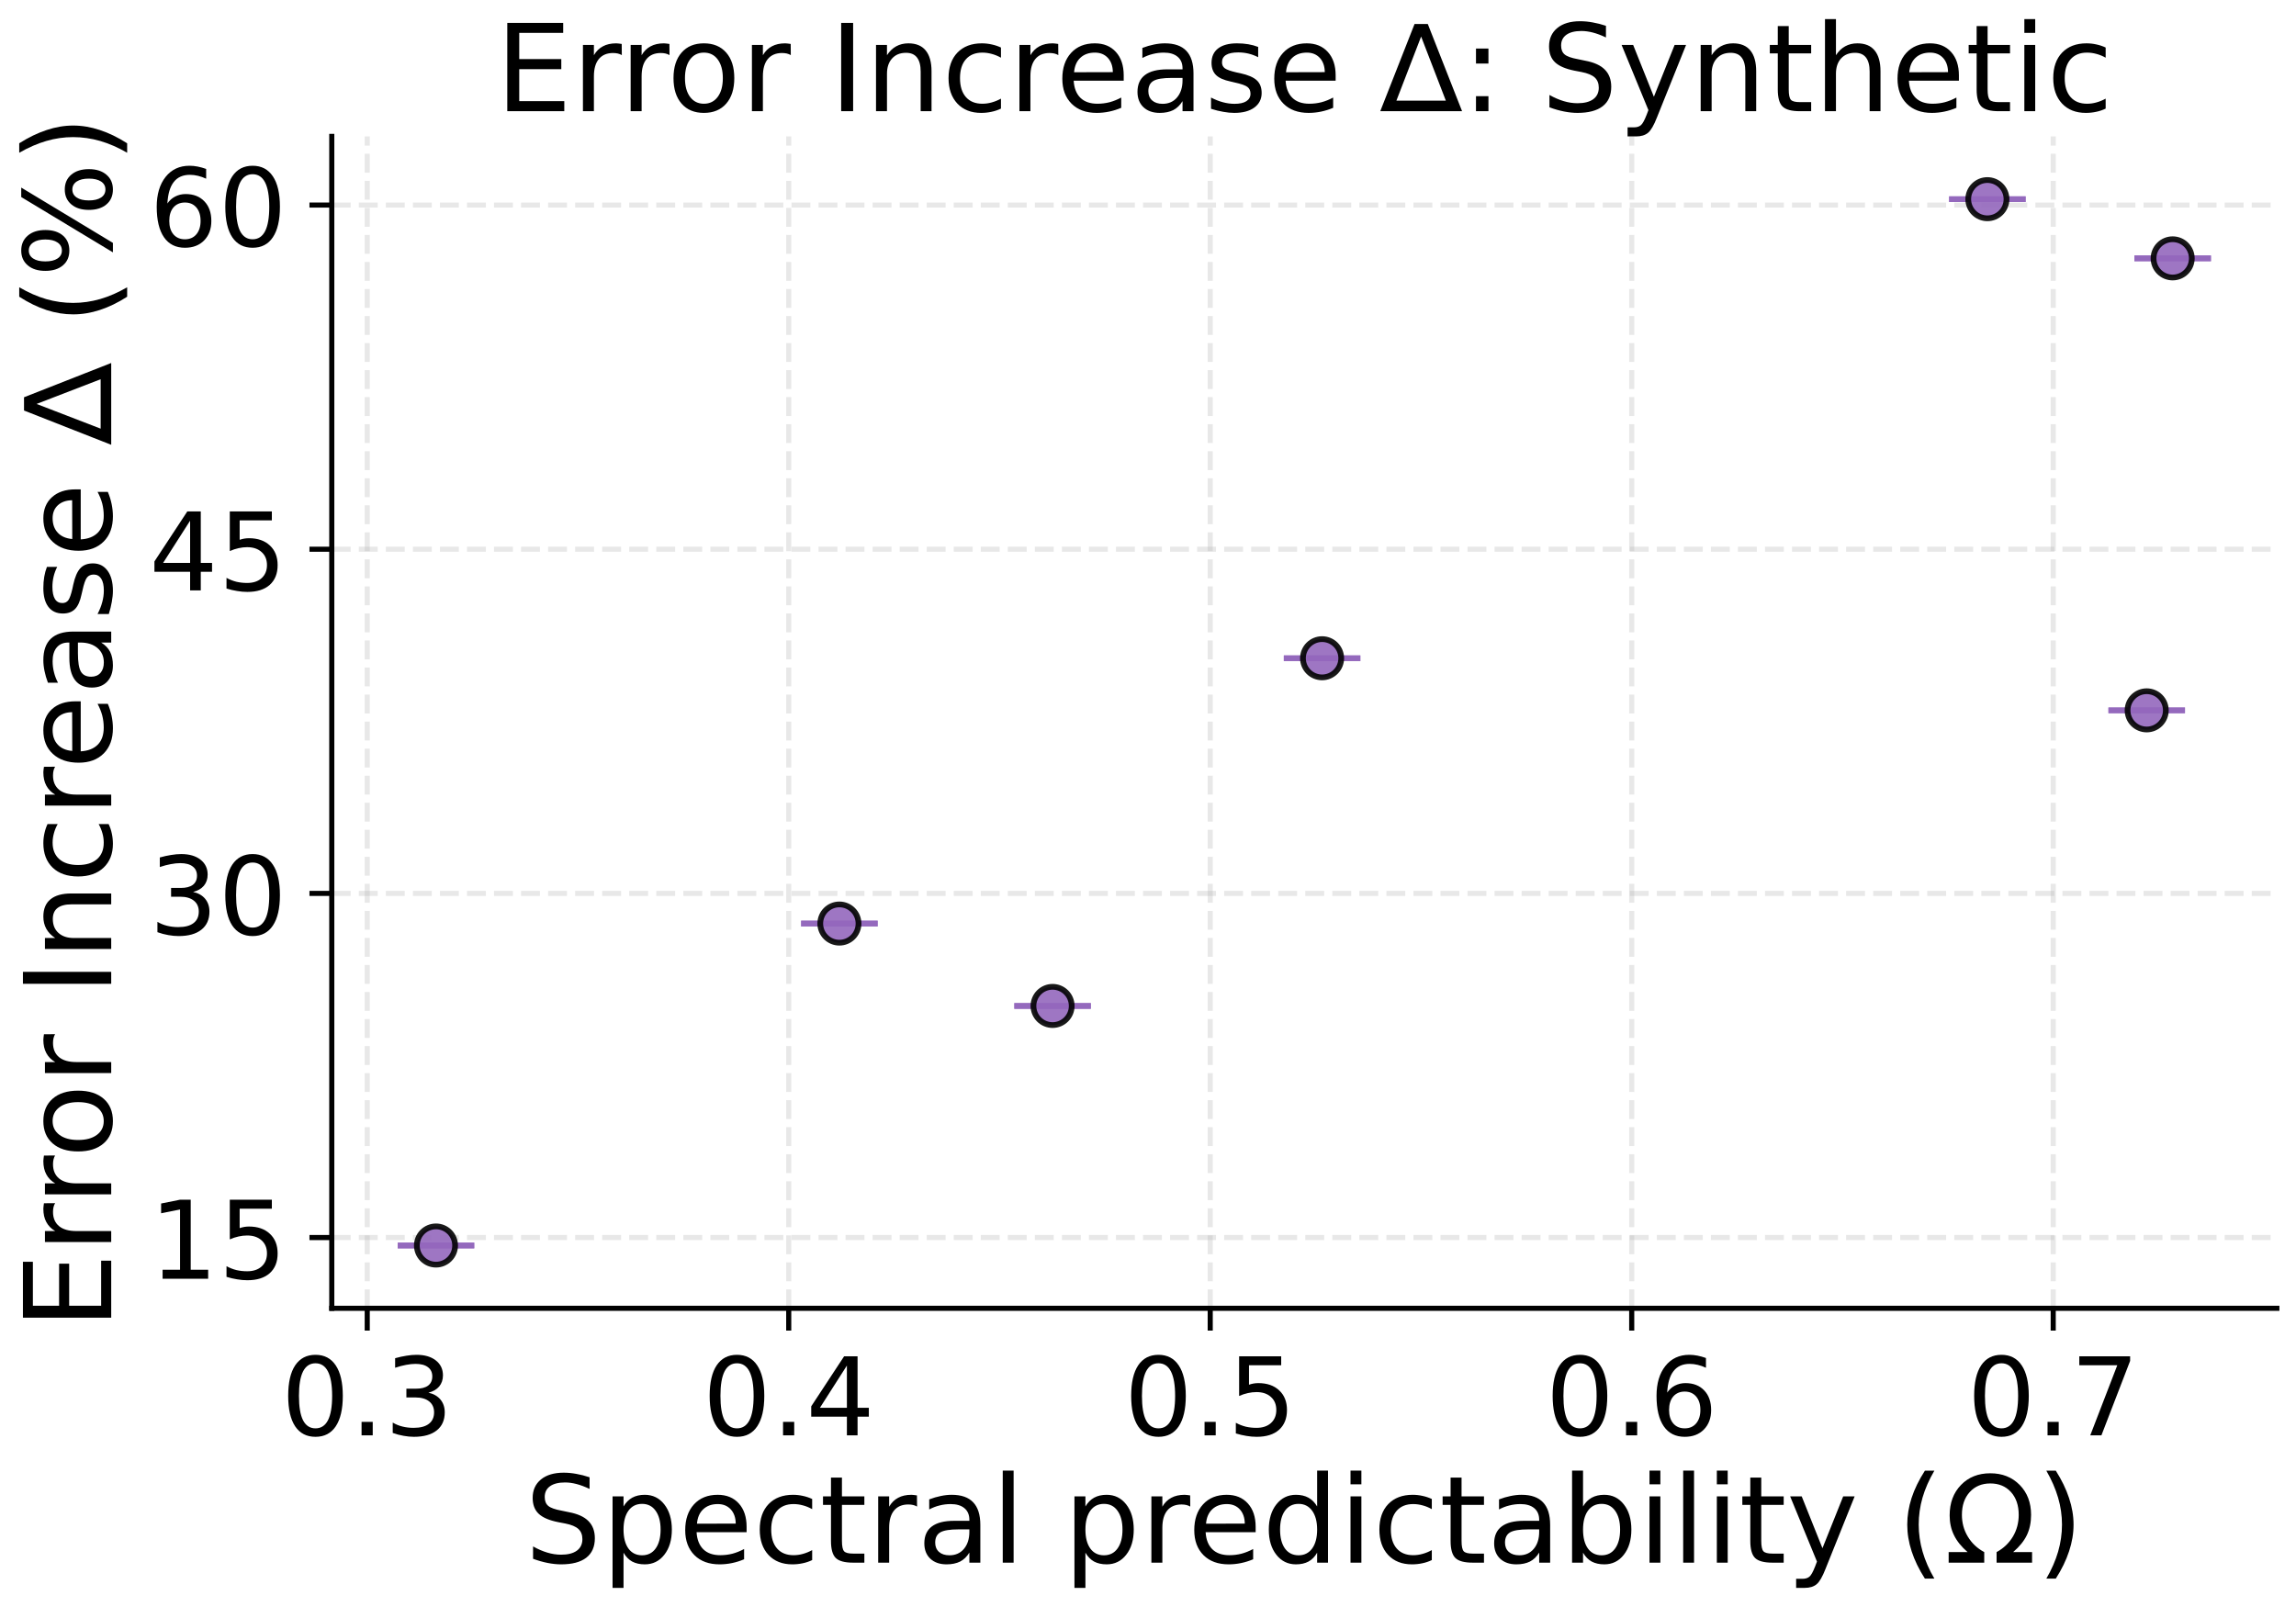
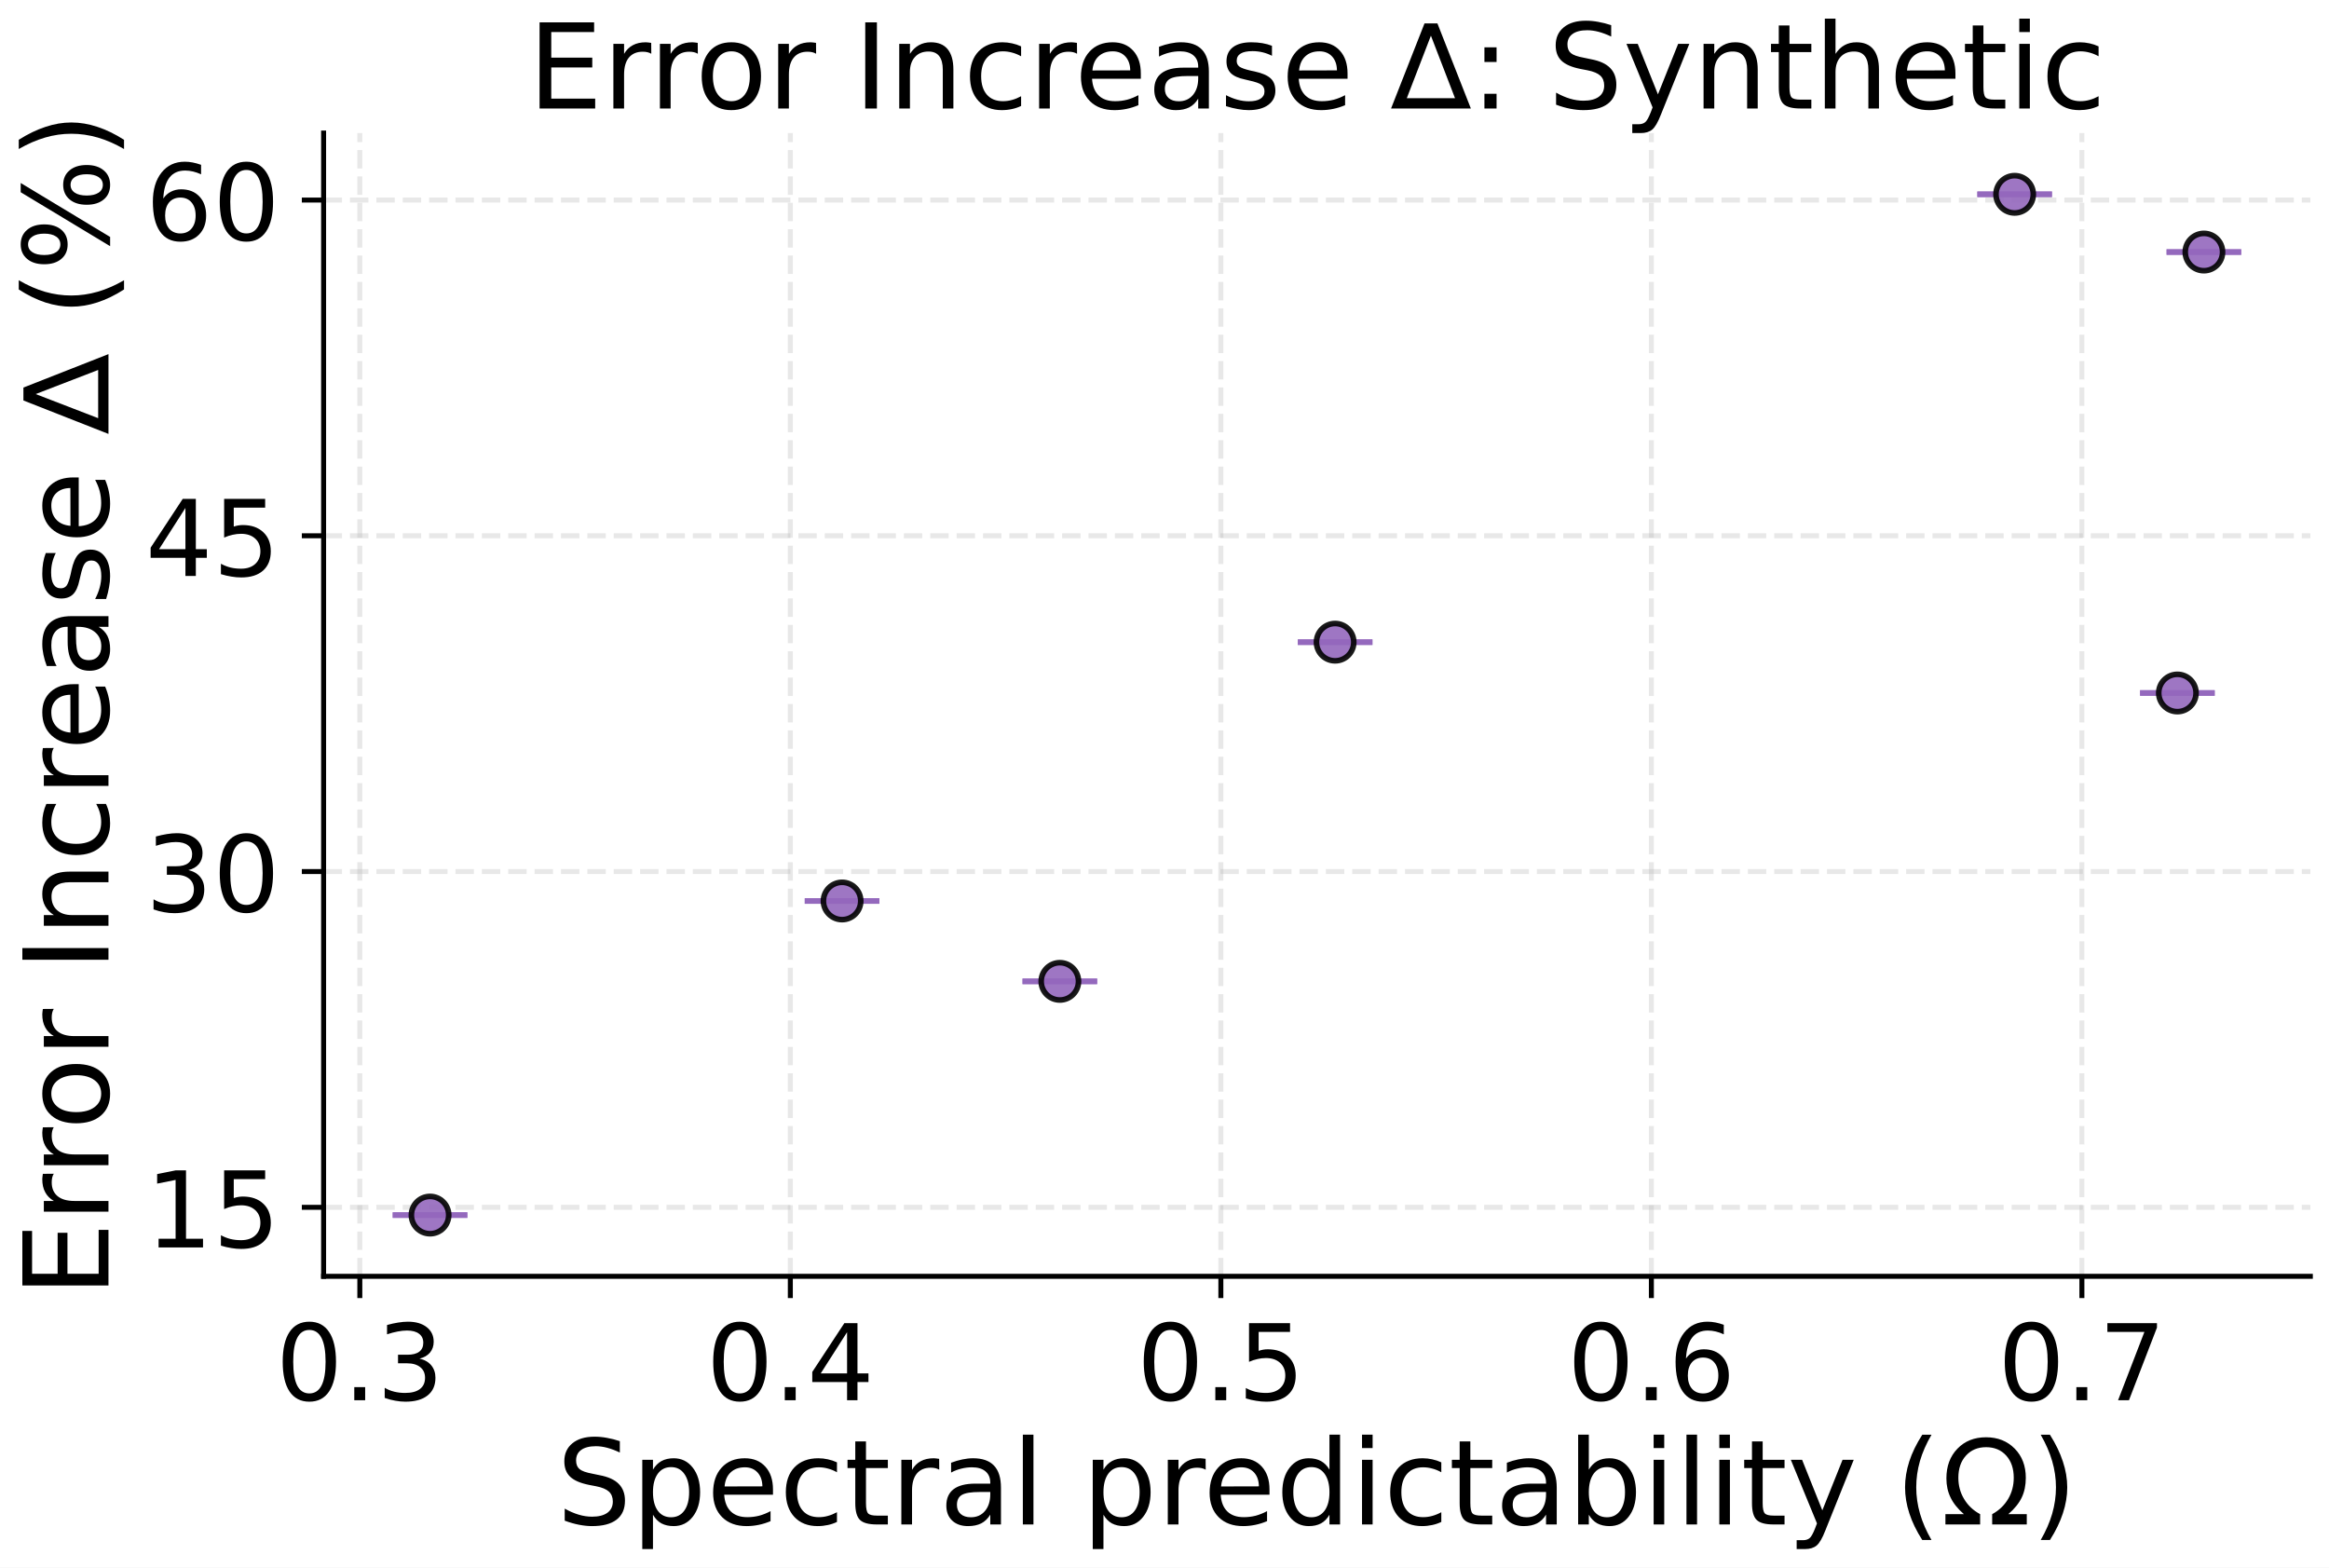
- <svg xmlns="http://www.w3.org/2000/svg" xmlns:xlink="http://www.w3.org/1999/xlink" width="360pt" height="252pt" viewBox="0 0 360 252" version="1.1">
+ <svg xmlns="http://www.w3.org/2000/svg" xmlns:xlink="http://www.w3.org/1999/xlink" width="374.4pt" height="252pt" viewBox="0 0 374.4 252" version="1.1">
  <defs>
    <style type="text/css">*{stroke-linejoin: round; stroke-linecap: butt}</style>
  </defs>
  <g id="figure_1">
    <g id="patch_1">
-       <path d="M 0 252  L 360 252  L 360 0  L 0 0  z " style="fill: #ffffff" />
+       <path d="M 0 252  L 374.4 252  L 374.4 0  L 0 0  z " style="fill: #ffffff" />
    </g>
    <g id="axes_1">
      <g id="patch_2">
-         <path d="M 52.021 205.159  L 357 205.159  L 357 21.389  L 52.021 21.389  z " style="fill: #ffffff" />
+         <path d="M 52.021 205.159  L 371.4 205.159  L 371.4 21.389  L 52.021 21.389  z " style="fill: #ffffff" />
      </g>
      <g id="matplotlib.axis_1">
        <g id="xtick_1">
          <g id="line2d_1">
-             <path d="M 57.58 205.159  L 57.58 21.389  " clip-path="url(#pdfaaefcd71)" style="fill: none; stroke-dasharray: 2.96,1.28; stroke-dashoffset: 0; stroke: #b0b0b0; stroke-opacity: 0.3; stroke-width: 0.8" />
+             <path d="M 57.843 205.159  L 57.843 21.389  " clip-path="url(#p73f6c790ba)" style="fill: none; stroke-dasharray: 2.96,1.28; stroke-dashoffset: 0; stroke: #b0b0b0; stroke-opacity: 0.3; stroke-width: 0.8" />
          </g>
          <g id="line2d_2">
            <defs>
-               <path id="mb770901d33" d="M 0 0  L 0 3.5  " style="stroke: #000000; stroke-width: 0.8" />
+               <path id="m0c60daf1d3" d="M 0 0  L 0 3.5  " style="stroke: #000000; stroke-width: 0.8" />
            </defs>
            <g>
-               <use xlink:href="#mb770901d33" x="57.58" y="205.159" style="stroke: #000000; stroke-width: 0.8" />
+               <use xlink:href="#m0c60daf1d3" x="57.843" y="205.159" style="stroke: #000000; stroke-width: 0.8" />
            </g>
          </g>
          <g id="text_1">
-             <text style="font: 17px 'DejaVu Sans', 'Bitstream Vera Sans', 'Computer Modern Sans Serif', 'Lucida Grande', 'Verdana', 'Geneva', 'Lucid', 'Arial', 'Helvetica', 'Avant Garde', sans-serif; text-anchor: middle" x="57.58" y="225.076" transform="rotate(-0 57.58037 225.0759)">0.3</text>
+             <text style="font: 17px 'DejaVu Sans', 'Bitstream Vera Sans', 'Computer Modern Sans Serif', 'Lucida Grande', 'Verdana', 'Geneva', 'Lucid', 'Arial', 'Helvetica', 'Avant Garde', sans-serif; text-anchor: middle" x="57.843" y="225.076" transform="rotate(-0 57.84285 225.0759)">0.3</text>
          </g>
        </g>
        <g id="xtick_2">
          <g id="line2d_3">
-             <path d="M 123.668 205.159  L 123.668 21.389  " clip-path="url(#pdfaaefcd71)" style="fill: none; stroke-dasharray: 2.96,1.28; stroke-dashoffset: 0; stroke: #b0b0b0; stroke-opacity: 0.3; stroke-width: 0.8" />
+             <path d="M 127.051 205.159  L 127.051 21.389  " clip-path="url(#p73f6c790ba)" style="fill: none; stroke-dasharray: 2.96,1.28; stroke-dashoffset: 0; stroke: #b0b0b0; stroke-opacity: 0.3; stroke-width: 0.8" />
          </g>
          <g id="line2d_4">
            <g>
-               <use xlink:href="#mb770901d33" x="123.668" y="205.159" style="stroke: #000000; stroke-width: 0.8" />
+               <use xlink:href="#m0c60daf1d3" x="127.051" y="205.159" style="stroke: #000000; stroke-width: 0.8" />
            </g>
          </g>
          <g id="text_2">
-             <text style="font: 17px 'DejaVu Sans', 'Bitstream Vera Sans', 'Computer Modern Sans Serif', 'Lucida Grande', 'Verdana', 'Geneva', 'Lucid', 'Arial', 'Helvetica', 'Avant Garde', sans-serif; text-anchor: middle" x="123.668" y="225.076" transform="rotate(-0 123.6683 225.0759)">0.4</text>
+             <text style="font: 17px 'DejaVu Sans', 'Bitstream Vera Sans', 'Computer Modern Sans Serif', 'Lucida Grande', 'Verdana', 'Geneva', 'Lucid', 'Arial', 'Helvetica', 'Avant Garde', sans-serif; text-anchor: middle" x="127.051" y="225.076" transform="rotate(-0 127.0513 225.0759)">0.4</text>
          </g>
        </g>
        <g id="xtick_3">
          <g id="line2d_5">
-             <path d="M 189.756 205.159  L 189.756 21.389  " clip-path="url(#pdfaaefcd71)" style="fill: none; stroke-dasharray: 2.96,1.28; stroke-dashoffset: 0; stroke: #b0b0b0; stroke-opacity: 0.3; stroke-width: 0.8" />
+             <path d="M 196.26 205.159  L 196.26 21.389  " clip-path="url(#p73f6c790ba)" style="fill: none; stroke-dasharray: 2.96,1.28; stroke-dashoffset: 0; stroke: #b0b0b0; stroke-opacity: 0.3; stroke-width: 0.8" />
          </g>
          <g id="line2d_6">
            <g>
-               <use xlink:href="#mb770901d33" x="189.756" y="205.159" style="stroke: #000000; stroke-width: 0.8" />
+               <use xlink:href="#m0c60daf1d3" x="196.26" y="205.159" style="stroke: #000000; stroke-width: 0.8" />
            </g>
          </g>
          <g id="text_3">
-             <text style="font: 17px 'DejaVu Sans', 'Bitstream Vera Sans', 'Computer Modern Sans Serif', 'Lucida Grande', 'Verdana', 'Geneva', 'Lucid', 'Arial', 'Helvetica', 'Avant Garde', sans-serif; text-anchor: middle" x="189.756" y="225.076" transform="rotate(-0 189.7563 225.0759)">0.5</text>
+             <text style="font: 17px 'DejaVu Sans', 'Bitstream Vera Sans', 'Computer Modern Sans Serif', 'Lucida Grande', 'Verdana', 'Geneva', 'Lucid', 'Arial', 'Helvetica', 'Avant Garde', sans-serif; text-anchor: middle" x="196.26" y="225.076" transform="rotate(-0 196.2597 225.0759)">0.5</text>
          </g>
        </g>
        <g id="xtick_4">
          <g id="line2d_7">
-             <path d="M 255.844 205.159  L 255.844 21.389  " clip-path="url(#pdfaaefcd71)" style="fill: none; stroke-dasharray: 2.96,1.28; stroke-dashoffset: 0; stroke: #b0b0b0; stroke-opacity: 0.3; stroke-width: 0.8" />
+             <path d="M 265.468 205.159  L 265.468 21.389  " clip-path="url(#p73f6c790ba)" style="fill: none; stroke-dasharray: 2.96,1.28; stroke-dashoffset: 0; stroke: #b0b0b0; stroke-opacity: 0.3; stroke-width: 0.8" />
          </g>
          <g id="line2d_8">
            <g>
-               <use xlink:href="#mb770901d33" x="255.844" y="205.159" style="stroke: #000000; stroke-width: 0.8" />
+               <use xlink:href="#m0c60daf1d3" x="265.468" y="205.159" style="stroke: #000000; stroke-width: 0.8" />
            </g>
          </g>
          <g id="text_4">
-             <text style="font: 17px 'DejaVu Sans', 'Bitstream Vera Sans', 'Computer Modern Sans Serif', 'Lucida Grande', 'Verdana', 'Geneva', 'Lucid', 'Arial', 'Helvetica', 'Avant Garde', sans-serif; text-anchor: middle" x="255.844" y="225.076" transform="rotate(-0 255.8443 225.0759)">0.6</text>
+             <text style="font: 17px 'DejaVu Sans', 'Bitstream Vera Sans', 'Computer Modern Sans Serif', 'Lucida Grande', 'Verdana', 'Geneva', 'Lucid', 'Arial', 'Helvetica', 'Avant Garde', sans-serif; text-anchor: middle" x="265.468" y="225.076" transform="rotate(-0 265.4681 225.0759)">0.6</text>
          </g>
        </g>
        <g id="xtick_5">
          <g id="line2d_9">
-             <path d="M 321.932 205.159  L 321.932 21.389  " clip-path="url(#pdfaaefcd71)" style="fill: none; stroke-dasharray: 2.96,1.28; stroke-dashoffset: 0; stroke: #b0b0b0; stroke-opacity: 0.3; stroke-width: 0.8" />
+             <path d="M 334.677 205.159  L 334.677 21.389  " clip-path="url(#p73f6c790ba)" style="fill: none; stroke-dasharray: 2.96,1.28; stroke-dashoffset: 0; stroke: #b0b0b0; stroke-opacity: 0.3; stroke-width: 0.8" />
          </g>
          <g id="line2d_10">
            <g>
-               <use xlink:href="#mb770901d33" x="321.932" y="205.159" style="stroke: #000000; stroke-width: 0.8" />
+               <use xlink:href="#m0c60daf1d3" x="334.677" y="205.159" style="stroke: #000000; stroke-width: 0.8" />
            </g>
          </g>
          <g id="text_5">
-             <text style="font: 17px 'DejaVu Sans', 'Bitstream Vera Sans', 'Computer Modern Sans Serif', 'Lucida Grande', 'Verdana', 'Geneva', 'Lucid', 'Arial', 'Helvetica', 'Avant Garde', sans-serif; text-anchor: middle" x="321.932" y="225.076" transform="rotate(-0 321.9323 225.0759)">0.7</text>
+             <text style="font: 17px 'DejaVu Sans', 'Bitstream Vera Sans', 'Computer Modern Sans Serif', 'Lucida Grande', 'Verdana', 'Geneva', 'Lucid', 'Arial', 'Helvetica', 'Avant Garde', sans-serif; text-anchor: middle" x="334.677" y="225.076" transform="rotate(-0 334.6765 225.0759)">0.7</text>
          </g>
        </g>
        <g id="text_6">
-           <text style="font: 19px 'DejaVu Sans', 'Bitstream Vera Sans', 'Computer Modern Sans Serif', 'Lucida Grande', 'Verdana', 'Geneva', 'Lucid', 'Arial', 'Helvetica', 'Avant Garde', sans-serif; text-anchor: middle" x="204.51" y="245.048" transform="rotate(-0 204.5105 245.0484)">Spectral predictability (Ω)</text>
+           <text style="font: 19px 'DejaVu Sans', 'Bitstream Vera Sans', 'Computer Modern Sans Serif', 'Lucida Grande', 'Verdana', 'Geneva', 'Lucid', 'Arial', 'Helvetica', 'Avant Garde', sans-serif; text-anchor: middle" x="211.71" y="245.048" transform="rotate(-0 211.7105 245.0484)">Spectral predictability (Ω)</text>
        </g>
      </g>
      <g id="matplotlib.axis_2">
        <g id="ytick_1">
          <g id="line2d_11">
-             <path d="M 52.021 194.065  L 357 194.065  " clip-path="url(#pdfaaefcd71)" style="fill: none; stroke-dasharray: 2.96,1.28; stroke-dashoffset: 0; stroke: #b0b0b0; stroke-opacity: 0.3; stroke-width: 0.8" />
+             <path d="M 52.021 194.065  L 371.4 194.065  " clip-path="url(#p73f6c790ba)" style="fill: none; stroke-dasharray: 2.96,1.28; stroke-dashoffset: 0; stroke: #b0b0b0; stroke-opacity: 0.3; stroke-width: 0.8" />
          </g>
          <g id="line2d_12">
            <defs>
-               <path id="m005af3773a" d="M 0 0  L -3.5 0  " style="stroke: #000000; stroke-width: 0.8" />
+               <path id="m227080b7ea" d="M 0 0  L -3.5 0  " style="stroke: #000000; stroke-width: 0.8" />
            </defs>
            <g>
-               <use xlink:href="#m005af3773a" x="52.021" y="194.065" style="stroke: #000000; stroke-width: 0.8" />
+               <use xlink:href="#m227080b7ea" x="52.021" y="194.065" style="stroke: #000000; stroke-width: 0.8" />
            </g>
          </g>
          <g id="text_7">
            <text style="font: 17px 'DejaVu Sans', 'Bitstream Vera Sans', 'Computer Modern Sans Serif', 'Lucida Grande', 'Verdana', 'Geneva', 'Lucid', 'Arial', 'Helvetica', 'Avant Garde', sans-serif; text-anchor: end" x="45.021" y="200.523" transform="rotate(-0 45.02118 200.5234)">15</text>
          </g>
        </g>
        <g id="ytick_2">
          <g id="line2d_13">
-             <path d="M 52.021 140.095  L 357 140.095  " clip-path="url(#pdfaaefcd71)" style="fill: none; stroke-dasharray: 2.96,1.28; stroke-dashoffset: 0; stroke: #b0b0b0; stroke-opacity: 0.3; stroke-width: 0.8" />
+             <path d="M 52.021 140.095  L 371.4 140.095  " clip-path="url(#p73f6c790ba)" style="fill: none; stroke-dasharray: 2.96,1.28; stroke-dashoffset: 0; stroke: #b0b0b0; stroke-opacity: 0.3; stroke-width: 0.8" />
          </g>
          <g id="line2d_14">
            <g>
-               <use xlink:href="#m005af3773a" x="52.021" y="140.095" style="stroke: #000000; stroke-width: 0.8" />
+               <use xlink:href="#m227080b7ea" x="52.021" y="140.095" style="stroke: #000000; stroke-width: 0.8" />
            </g>
          </g>
          <g id="text_8">
            <text style="font: 17px 'DejaVu Sans', 'Bitstream Vera Sans', 'Computer Modern Sans Serif', 'Lucida Grande', 'Verdana', 'Geneva', 'Lucid', 'Arial', 'Helvetica', 'Avant Garde', sans-serif; text-anchor: end" x="45.021" y="146.554" transform="rotate(-0 45.02118 146.5541)">30</text>
          </g>
        </g>
        <g id="ytick_3">
          <g id="line2d_15">
-             <path d="M 52.021 86.126  L 357 86.126  " clip-path="url(#pdfaaefcd71)" style="fill: none; stroke-dasharray: 2.96,1.28; stroke-dashoffset: 0; stroke: #b0b0b0; stroke-opacity: 0.3; stroke-width: 0.8" />
+             <path d="M 52.021 86.126  L 371.4 86.126  " clip-path="url(#p73f6c790ba)" style="fill: none; stroke-dasharray: 2.96,1.28; stroke-dashoffset: 0; stroke: #b0b0b0; stroke-opacity: 0.3; stroke-width: 0.8" />
          </g>
          <g id="line2d_16">
            <g>
-               <use xlink:href="#m005af3773a" x="52.021" y="86.126" style="stroke: #000000; stroke-width: 0.8" />
+               <use xlink:href="#m227080b7ea" x="52.021" y="86.126" style="stroke: #000000; stroke-width: 0.8" />
            </g>
          </g>
          <g id="text_9">
            <text style="font: 17px 'DejaVu Sans', 'Bitstream Vera Sans', 'Computer Modern Sans Serif', 'Lucida Grande', 'Verdana', 'Geneva', 'Lucid', 'Arial', 'Helvetica', 'Avant Garde', sans-serif; text-anchor: end" x="45.021" y="92.585" transform="rotate(-0 45.02118 92.58481)">45</text>
          </g>
        </g>
        <g id="ytick_4">
          <g id="line2d_17">
-             <path d="M 52.021 32.157  L 357 32.157  " clip-path="url(#pdfaaefcd71)" style="fill: none; stroke-dasharray: 2.96,1.28; stroke-dashoffset: 0; stroke: #b0b0b0; stroke-opacity: 0.3; stroke-width: 0.8" />
+             <path d="M 52.021 32.157  L 371.4 32.157  " clip-path="url(#p73f6c790ba)" style="fill: none; stroke-dasharray: 2.96,1.28; stroke-dashoffset: 0; stroke: #b0b0b0; stroke-opacity: 0.3; stroke-width: 0.8" />
          </g>
          <g id="line2d_18">
            <g>
-               <use xlink:href="#m005af3773a" x="52.021" y="32.157" style="stroke: #000000; stroke-width: 0.8" />
+               <use xlink:href="#m227080b7ea" x="52.021" y="32.157" style="stroke: #000000; stroke-width: 0.8" />
            </g>
          </g>
          <g id="text_10">
            <text style="font: 17px 'DejaVu Sans', 'Bitstream Vera Sans', 'Computer Modern Sans Serif', 'Lucida Grande', 'Verdana', 'Geneva', 'Lucid', 'Arial', 'Helvetica', 'Avant Garde', sans-serif; text-anchor: end" x="45.021" y="38.616" transform="rotate(-0 45.02118 38.61551)">60</text>
          </g>
        </g>
        <g id="text_11">
          <text style="font: 19px 'DejaVu Sans', 'Bitstream Vera Sans', 'Computer Modern Sans Serif', 'Lucida Grande', 'Verdana', 'Geneva', 'Lucid', 'Arial', 'Helvetica', 'Avant Garde', sans-serif; text-anchor: middle" x="17.437" y="113.274" transform="rotate(-90 17.43727 113.2736)">Error Increase ∆ (%)</text>
        </g>
      </g>
      <g id="line2d_19">
-         <path d="M 52.021 248.034  L 357 248.034  " clip-path="url(#pdfaaefcd71)" style="fill: none; stroke-dasharray: 3.7,1.6; stroke-dashoffset: 0; stroke: #000000; stroke-opacity: 0.6" />
+         <path d="M 52.021 248.034  L 371.4 248.034  " clip-path="url(#p73f6c790ba)" style="fill: none; stroke-dasharray: 3.7,1.6; stroke-dashoffset: 0; stroke: #000000; stroke-opacity: 0.6" />
      </g>
      <g id="patch_3">
        <path d="M 52.021 205.159  L 52.021 21.389  " style="fill: none; stroke: #000000; stroke-width: 0.8; stroke-linejoin: miter; stroke-linecap: square" />
      </g>
      <g id="patch_4">
-         <path d="M 52.021 205.159  L 357 205.159  " style="fill: none; stroke: #000000; stroke-width: 0.8; stroke-linejoin: miter; stroke-linecap: square" />
+         <path d="M 52.021 205.159  L 371.4 205.159  " style="fill: none; stroke: #000000; stroke-width: 0.8; stroke-linejoin: miter; stroke-linecap: square" />
      </g>
      <g id="LineCollection_1">
-         <path d="M 68.359 195.314  L 68.359 195.314  " clip-path="url(#pdfaaefcd71)" style="fill: none; stroke: #9467bd; stroke-opacity: 0.9; stroke-width: 3.75" />
+         <path d="M 69.131 195.314  L 69.131 195.314  " clip-path="url(#p73f6c790ba)" style="fill: none; stroke: #9467bd; stroke-opacity: 0.9; stroke-width: 3.75" />
      </g>
      <g id="line2d_20">
        <defs>
-           <path id="m14904f5b92" d="M 6 0  L -6 -0  " style="stroke: #9467bd; stroke-opacity: 0.9; stroke-width: 0.9" />
+           <path id="m5e5ffd6900" d="M 6 0  L -6 -0  " style="stroke: #9467bd; stroke-opacity: 0.9; stroke-width: 0.9" />
        </defs>
-         <g clip-path="url(#pdfaaefcd71)">
-           <use xlink:href="#m14904f5b92" x="68.359" y="195.314" style="fill: #9467bd; fill-opacity: 0.9; stroke: #9467bd; stroke-opacity: 0.9; stroke-width: 0.9" />
+         <g clip-path="url(#p73f6c790ba)">
+           <use xlink:href="#m5e5ffd6900" x="69.131" y="195.314" style="fill: #9467bd; fill-opacity: 0.9; stroke: #9467bd; stroke-opacity: 0.9; stroke-width: 0.9" />
        </g>
      </g>
      <g id="line2d_21">
-         <g clip-path="url(#pdfaaefcd71)">
-           <use xlink:href="#m14904f5b92" x="68.359" y="195.314" style="fill: #9467bd; fill-opacity: 0.9; stroke: #9467bd; stroke-opacity: 0.9; stroke-width: 0.9" />
+         <g clip-path="url(#p73f6c790ba)">
+           <use xlink:href="#m5e5ffd6900" x="69.131" y="195.314" style="fill: #9467bd; fill-opacity: 0.9; stroke: #9467bd; stroke-opacity: 0.9; stroke-width: 0.9" />
        </g>
      </g>
      <g id="LineCollection_2">
-         <path d="M 131.612 144.826  L 131.612 144.826  " clip-path="url(#pdfaaefcd71)" style="fill: none; stroke: #9467bd; stroke-opacity: 0.9; stroke-width: 3.75" />
+         <path d="M 135.37 144.826  L 135.37 144.826  " clip-path="url(#p73f6c790ba)" style="fill: none; stroke: #9467bd; stroke-opacity: 0.9; stroke-width: 3.75" />
      </g>
      <g id="line2d_22">
-         <g clip-path="url(#pdfaaefcd71)">
-           <use xlink:href="#m14904f5b92" x="131.612" y="144.826" style="fill: #9467bd; fill-opacity: 0.9; stroke: #9467bd; stroke-opacity: 0.9; stroke-width: 0.9" />
+         <g clip-path="url(#p73f6c790ba)">
+           <use xlink:href="#m5e5ffd6900" x="135.37" y="144.826" style="fill: #9467bd; fill-opacity: 0.9; stroke: #9467bd; stroke-opacity: 0.9; stroke-width: 0.9" />
        </g>
      </g>
      <g id="line2d_23">
-         <g clip-path="url(#pdfaaefcd71)">
-           <use xlink:href="#m14904f5b92" x="131.612" y="144.826" style="fill: #9467bd; fill-opacity: 0.9; stroke: #9467bd; stroke-opacity: 0.9; stroke-width: 0.9" />
+         <g clip-path="url(#p73f6c790ba)">
+           <use xlink:href="#m5e5ffd6900" x="135.37" y="144.826" style="fill: #9467bd; fill-opacity: 0.9; stroke: #9467bd; stroke-opacity: 0.9; stroke-width: 0.9" />
        </g>
      </g>
      <g id="LineCollection_3">
-         <path d="M 165.039 157.745  L 165.039 157.745  " clip-path="url(#pdfaaefcd71)" style="fill: none; stroke: #9467bd; stroke-opacity: 0.9; stroke-width: 3.75" />
+         <path d="M 170.376 157.745  L 170.376 157.745  " clip-path="url(#p73f6c790ba)" style="fill: none; stroke: #9467bd; stroke-opacity: 0.9; stroke-width: 3.75" />
      </g>
      <g id="line2d_24">
-         <g clip-path="url(#pdfaaefcd71)">
-           <use xlink:href="#m14904f5b92" x="165.039" y="157.745" style="fill: #9467bd; fill-opacity: 0.9; stroke: #9467bd; stroke-opacity: 0.9; stroke-width: 0.9" />
+         <g clip-path="url(#p73f6c790ba)">
+           <use xlink:href="#m5e5ffd6900" x="170.376" y="157.745" style="fill: #9467bd; fill-opacity: 0.9; stroke: #9467bd; stroke-opacity: 0.9; stroke-width: 0.9" />
        </g>
      </g>
      <g id="line2d_25">
-         <g clip-path="url(#pdfaaefcd71)">
-           <use xlink:href="#m14904f5b92" x="165.039" y="157.745" style="fill: #9467bd; fill-opacity: 0.9; stroke: #9467bd; stroke-opacity: 0.9; stroke-width: 0.9" />
+         <g clip-path="url(#p73f6c790ba)">
+           <use xlink:href="#m5e5ffd6900" x="170.376" y="157.745" style="fill: #9467bd; fill-opacity: 0.9; stroke: #9467bd; stroke-opacity: 0.9; stroke-width: 0.9" />
        </g>
      </g>
      <g id="LineCollection_4">
-         <path d="M 207.296 103.223  L 207.296 103.223  " clip-path="url(#pdfaaefcd71)" style="fill: none; stroke: #9467bd; stroke-opacity: 0.9; stroke-width: 3.75" />
+         <path d="M 214.628 103.223  L 214.628 103.223  " clip-path="url(#p73f6c790ba)" style="fill: none; stroke: #9467bd; stroke-opacity: 0.9; stroke-width: 3.75" />
      </g>
      <g id="line2d_26">
-         <g clip-path="url(#pdfaaefcd71)">
-           <use xlink:href="#m14904f5b92" x="207.296" y="103.223" style="fill: #9467bd; fill-opacity: 0.9; stroke: #9467bd; stroke-opacity: 0.9; stroke-width: 0.9" />
+         <g clip-path="url(#p73f6c790ba)">
+           <use xlink:href="#m5e5ffd6900" x="214.628" y="103.223" style="fill: #9467bd; fill-opacity: 0.9; stroke: #9467bd; stroke-opacity: 0.9; stroke-width: 0.9" />
        </g>
      </g>
      <g id="line2d_27">
-         <g clip-path="url(#pdfaaefcd71)">
-           <use xlink:href="#m14904f5b92" x="207.296" y="103.223" style="fill: #9467bd; fill-opacity: 0.9; stroke: #9467bd; stroke-opacity: 0.9; stroke-width: 0.9" />
+         <g clip-path="url(#p73f6c790ba)">
+           <use xlink:href="#m5e5ffd6900" x="214.628" y="103.223" style="fill: #9467bd; fill-opacity: 0.9; stroke: #9467bd; stroke-opacity: 0.9; stroke-width: 0.9" />
        </g>
      </g>
      <g id="LineCollection_5">
-         <path d="M 311.609 31.233  L 311.609 31.233  " clip-path="url(#pdfaaefcd71)" style="fill: none; stroke: #9467bd; stroke-opacity: 0.9; stroke-width: 3.75" />
+         <path d="M 323.866 31.233  L 323.866 31.233  " clip-path="url(#p73f6c790ba)" style="fill: none; stroke: #9467bd; stroke-opacity: 0.9; stroke-width: 3.75" />
      </g>
      <g id="line2d_28">
-         <g clip-path="url(#pdfaaefcd71)">
-           <use xlink:href="#m14904f5b92" x="311.609" y="31.233" style="fill: #9467bd; fill-opacity: 0.9; stroke: #9467bd; stroke-opacity: 0.9; stroke-width: 0.9" />
+         <g clip-path="url(#p73f6c790ba)">
+           <use xlink:href="#m5e5ffd6900" x="323.866" y="31.233" style="fill: #9467bd; fill-opacity: 0.9; stroke: #9467bd; stroke-opacity: 0.9; stroke-width: 0.9" />
        </g>
      </g>
      <g id="line2d_29">
-         <g clip-path="url(#pdfaaefcd71)">
-           <use xlink:href="#m14904f5b92" x="311.609" y="31.233" style="fill: #9467bd; fill-opacity: 0.9; stroke: #9467bd; stroke-opacity: 0.9; stroke-width: 0.9" />
+         <g clip-path="url(#p73f6c790ba)">
+           <use xlink:href="#m5e5ffd6900" x="323.866" y="31.233" style="fill: #9467bd; fill-opacity: 0.9; stroke: #9467bd; stroke-opacity: 0.9; stroke-width: 0.9" />
        </g>
      </g>
      <g id="LineCollection_6">
-         <path d="M 336.591 111.393  L 336.591 111.393  " clip-path="url(#pdfaaefcd71)" style="fill: none; stroke: #9467bd; stroke-opacity: 0.9; stroke-width: 3.75" />
+         <path d="M 350.027 111.393  L 350.027 111.393  " clip-path="url(#p73f6c790ba)" style="fill: none; stroke: #9467bd; stroke-opacity: 0.9; stroke-width: 3.75" />
      </g>
      <g id="line2d_30">
-         <g clip-path="url(#pdfaaefcd71)">
-           <use xlink:href="#m14904f5b92" x="336.591" y="111.393" style="fill: #9467bd; fill-opacity: 0.9; stroke: #9467bd; stroke-opacity: 0.9; stroke-width: 0.9" />
+         <g clip-path="url(#p73f6c790ba)">
+           <use xlink:href="#m5e5ffd6900" x="350.027" y="111.393" style="fill: #9467bd; fill-opacity: 0.9; stroke: #9467bd; stroke-opacity: 0.9; stroke-width: 0.9" />
        </g>
      </g>
      <g id="line2d_31">
-         <g clip-path="url(#pdfaaefcd71)">
-           <use xlink:href="#m14904f5b92" x="336.591" y="111.393" style="fill: #9467bd; fill-opacity: 0.9; stroke: #9467bd; stroke-opacity: 0.9; stroke-width: 0.9" />
+         <g clip-path="url(#p73f6c790ba)">
+           <use xlink:href="#m5e5ffd6900" x="350.027" y="111.393" style="fill: #9467bd; fill-opacity: 0.9; stroke: #9467bd; stroke-opacity: 0.9; stroke-width: 0.9" />
        </g>
      </g>
      <g id="LineCollection_7">
-         <path d="M 340.662 40.515  L 340.662 40.515  " clip-path="url(#pdfaaefcd71)" style="fill: none; stroke: #9467bd; stroke-opacity: 0.9; stroke-width: 3.75" />
+         <path d="M 354.29 40.515  L 354.29 40.515  " clip-path="url(#p73f6c790ba)" style="fill: none; stroke: #9467bd; stroke-opacity: 0.9; stroke-width: 3.75" />
      </g>
      <g id="line2d_32">
-         <g clip-path="url(#pdfaaefcd71)">
-           <use xlink:href="#m14904f5b92" x="340.662" y="40.515" style="fill: #9467bd; fill-opacity: 0.9; stroke: #9467bd; stroke-opacity: 0.9; stroke-width: 0.9" />
+         <g clip-path="url(#p73f6c790ba)">
+           <use xlink:href="#m5e5ffd6900" x="354.29" y="40.515" style="fill: #9467bd; fill-opacity: 0.9; stroke: #9467bd; stroke-opacity: 0.9; stroke-width: 0.9" />
        </g>
      </g>
      <g id="line2d_33">
-         <g clip-path="url(#pdfaaefcd71)">
-           <use xlink:href="#m14904f5b92" x="340.662" y="40.515" style="fill: #9467bd; fill-opacity: 0.9; stroke: #9467bd; stroke-opacity: 0.9; stroke-width: 0.9" />
+         <g clip-path="url(#p73f6c790ba)">
+           <use xlink:href="#m5e5ffd6900" x="354.29" y="40.515" style="fill: #9467bd; fill-opacity: 0.9; stroke: #9467bd; stroke-opacity: 0.9; stroke-width: 0.9" />
        </g>
      </g>
      <g id="text_12">
-         <text style="font: 19px 'DejaVu Sans', 'Bitstream Vera Sans', 'Computer Modern Sans Serif', 'Lucida Grande', 'Verdana', 'Geneva', 'Lucid', 'Arial', 'Helvetica', 'Avant Garde', sans-serif; text-anchor: middle" x="204.51" y="17.437" transform="rotate(-0 204.5105 17.43727)">Error Increase ∆: Synthetic</text>
+         <text style="font: 19px 'DejaVu Sans', 'Bitstream Vera Sans', 'Computer Modern Sans Serif', 'Lucida Grande', 'Verdana', 'Geneva', 'Lucid', 'Arial', 'Helvetica', 'Avant Garde', sans-serif; text-anchor: middle" x="211.71" y="17.437" transform="rotate(-0 211.7105 17.43727)">Error Increase ∆: Synthetic</text>
      </g>
      <g id="line2d_34">
        <defs>
-           <path id="m9c53e405a6" d="M 0 3  C 0.796 3 1.559 2.684 2.121 2.121  C 2.684 1.559 3 0.796 3 0  C 3 -0.796 2.684 -1.559 2.121 -2.121  C 1.559 -2.684 0.796 -3 0 -3  C -0.796 -3 -1.559 -2.684 -2.121 -2.121  C -2.684 -1.559 -3 -0.796 -3 0  C -3 0.796 -2.684 1.559 -2.121 2.121  C -1.559 2.684 -0.796 3 0 3  z " style="stroke: #000000; stroke-opacity: 0.9; stroke-width: 0.9" />
+           <path id="m20f5b8e325" d="M 0 3  C 0.796 3 1.559 2.684 2.121 2.121  C 2.684 1.559 3 0.796 3 0  C 3 -0.796 2.684 -1.559 2.121 -2.121  C 1.559 -2.684 0.796 -3 0 -3  C -0.796 -3 -1.559 -2.684 -2.121 -2.121  C -2.684 -1.559 -3 -0.796 -3 0  C -3 0.796 -2.684 1.559 -2.121 2.121  C -1.559 2.684 -0.796 3 0 3  z " style="stroke: #000000; stroke-opacity: 0.9; stroke-width: 0.9" />
        </defs>
-         <g clip-path="url(#pdfaaefcd71)">
-           <use xlink:href="#m9c53e405a6" x="68.359" y="195.314" style="fill: #9467bd; fill-opacity: 0.9; stroke: #000000; stroke-opacity: 0.9; stroke-width: 0.9" />
+         <g clip-path="url(#p73f6c790ba)">
+           <use xlink:href="#m20f5b8e325" x="69.131" y="195.314" style="fill: #9467bd; fill-opacity: 0.9; stroke: #000000; stroke-opacity: 0.9; stroke-width: 0.9" />
        </g>
      </g>
      <g id="line2d_35">
-         <g clip-path="url(#pdfaaefcd71)">
-           <use xlink:href="#m9c53e405a6" x="131.612" y="144.826" style="fill: #9467bd; fill-opacity: 0.9; stroke: #000000; stroke-opacity: 0.9; stroke-width: 0.9" />
+         <g clip-path="url(#p73f6c790ba)">
+           <use xlink:href="#m20f5b8e325" x="135.37" y="144.826" style="fill: #9467bd; fill-opacity: 0.9; stroke: #000000; stroke-opacity: 0.9; stroke-width: 0.9" />
        </g>
      </g>
      <g id="line2d_36">
-         <g clip-path="url(#pdfaaefcd71)">
-           <use xlink:href="#m9c53e405a6" x="165.039" y="157.745" style="fill: #9467bd; fill-opacity: 0.9; stroke: #000000; stroke-opacity: 0.9; stroke-width: 0.9" />
+         <g clip-path="url(#p73f6c790ba)">
+           <use xlink:href="#m20f5b8e325" x="170.376" y="157.745" style="fill: #9467bd; fill-opacity: 0.9; stroke: #000000; stroke-opacity: 0.9; stroke-width: 0.9" />
        </g>
      </g>
      <g id="line2d_37">
-         <g clip-path="url(#pdfaaefcd71)">
-           <use xlink:href="#m9c53e405a6" x="207.296" y="103.223" style="fill: #9467bd; fill-opacity: 0.9; stroke: #000000; stroke-opacity: 0.9; stroke-width: 0.9" />
+         <g clip-path="url(#p73f6c790ba)">
+           <use xlink:href="#m20f5b8e325" x="214.628" y="103.223" style="fill: #9467bd; fill-opacity: 0.9; stroke: #000000; stroke-opacity: 0.9; stroke-width: 0.9" />
        </g>
      </g>
      <g id="line2d_38">
-         <g clip-path="url(#pdfaaefcd71)">
-           <use xlink:href="#m9c53e405a6" x="311.609" y="31.233" style="fill: #9467bd; fill-opacity: 0.9; stroke: #000000; stroke-opacity: 0.9; stroke-width: 0.9" />
+         <g clip-path="url(#p73f6c790ba)">
+           <use xlink:href="#m20f5b8e325" x="323.866" y="31.233" style="fill: #9467bd; fill-opacity: 0.9; stroke: #000000; stroke-opacity: 0.9; stroke-width: 0.9" />
        </g>
      </g>
      <g id="line2d_39">
-         <g clip-path="url(#pdfaaefcd71)">
-           <use xlink:href="#m9c53e405a6" x="336.591" y="111.393" style="fill: #9467bd; fill-opacity: 0.9; stroke: #000000; stroke-opacity: 0.9; stroke-width: 0.9" />
+         <g clip-path="url(#p73f6c790ba)">
+           <use xlink:href="#m20f5b8e325" x="350.027" y="111.393" style="fill: #9467bd; fill-opacity: 0.9; stroke: #000000; stroke-opacity: 0.9; stroke-width: 0.9" />
        </g>
      </g>
      <g id="line2d_40">
-         <g clip-path="url(#pdfaaefcd71)">
-           <use xlink:href="#m9c53e405a6" x="340.662" y="40.515" style="fill: #9467bd; fill-opacity: 0.9; stroke: #000000; stroke-opacity: 0.9; stroke-width: 0.9" />
+         <g clip-path="url(#p73f6c790ba)">
+           <use xlink:href="#m20f5b8e325" x="354.29" y="40.515" style="fill: #9467bd; fill-opacity: 0.9; stroke: #000000; stroke-opacity: 0.9; stroke-width: 0.9" />
        </g>
      </g>
    </g>
  </g>
  <defs>
-     <clipPath id="pdfaaefcd71">
-       <rect x="52.021" y="21.389" width="304.979" height="183.77" />
+     <clipPath id="p73f6c790ba">
+       <rect x="52.021" y="21.389" width="319.379" height="183.77" />
    </clipPath>
  </defs>
</svg>
